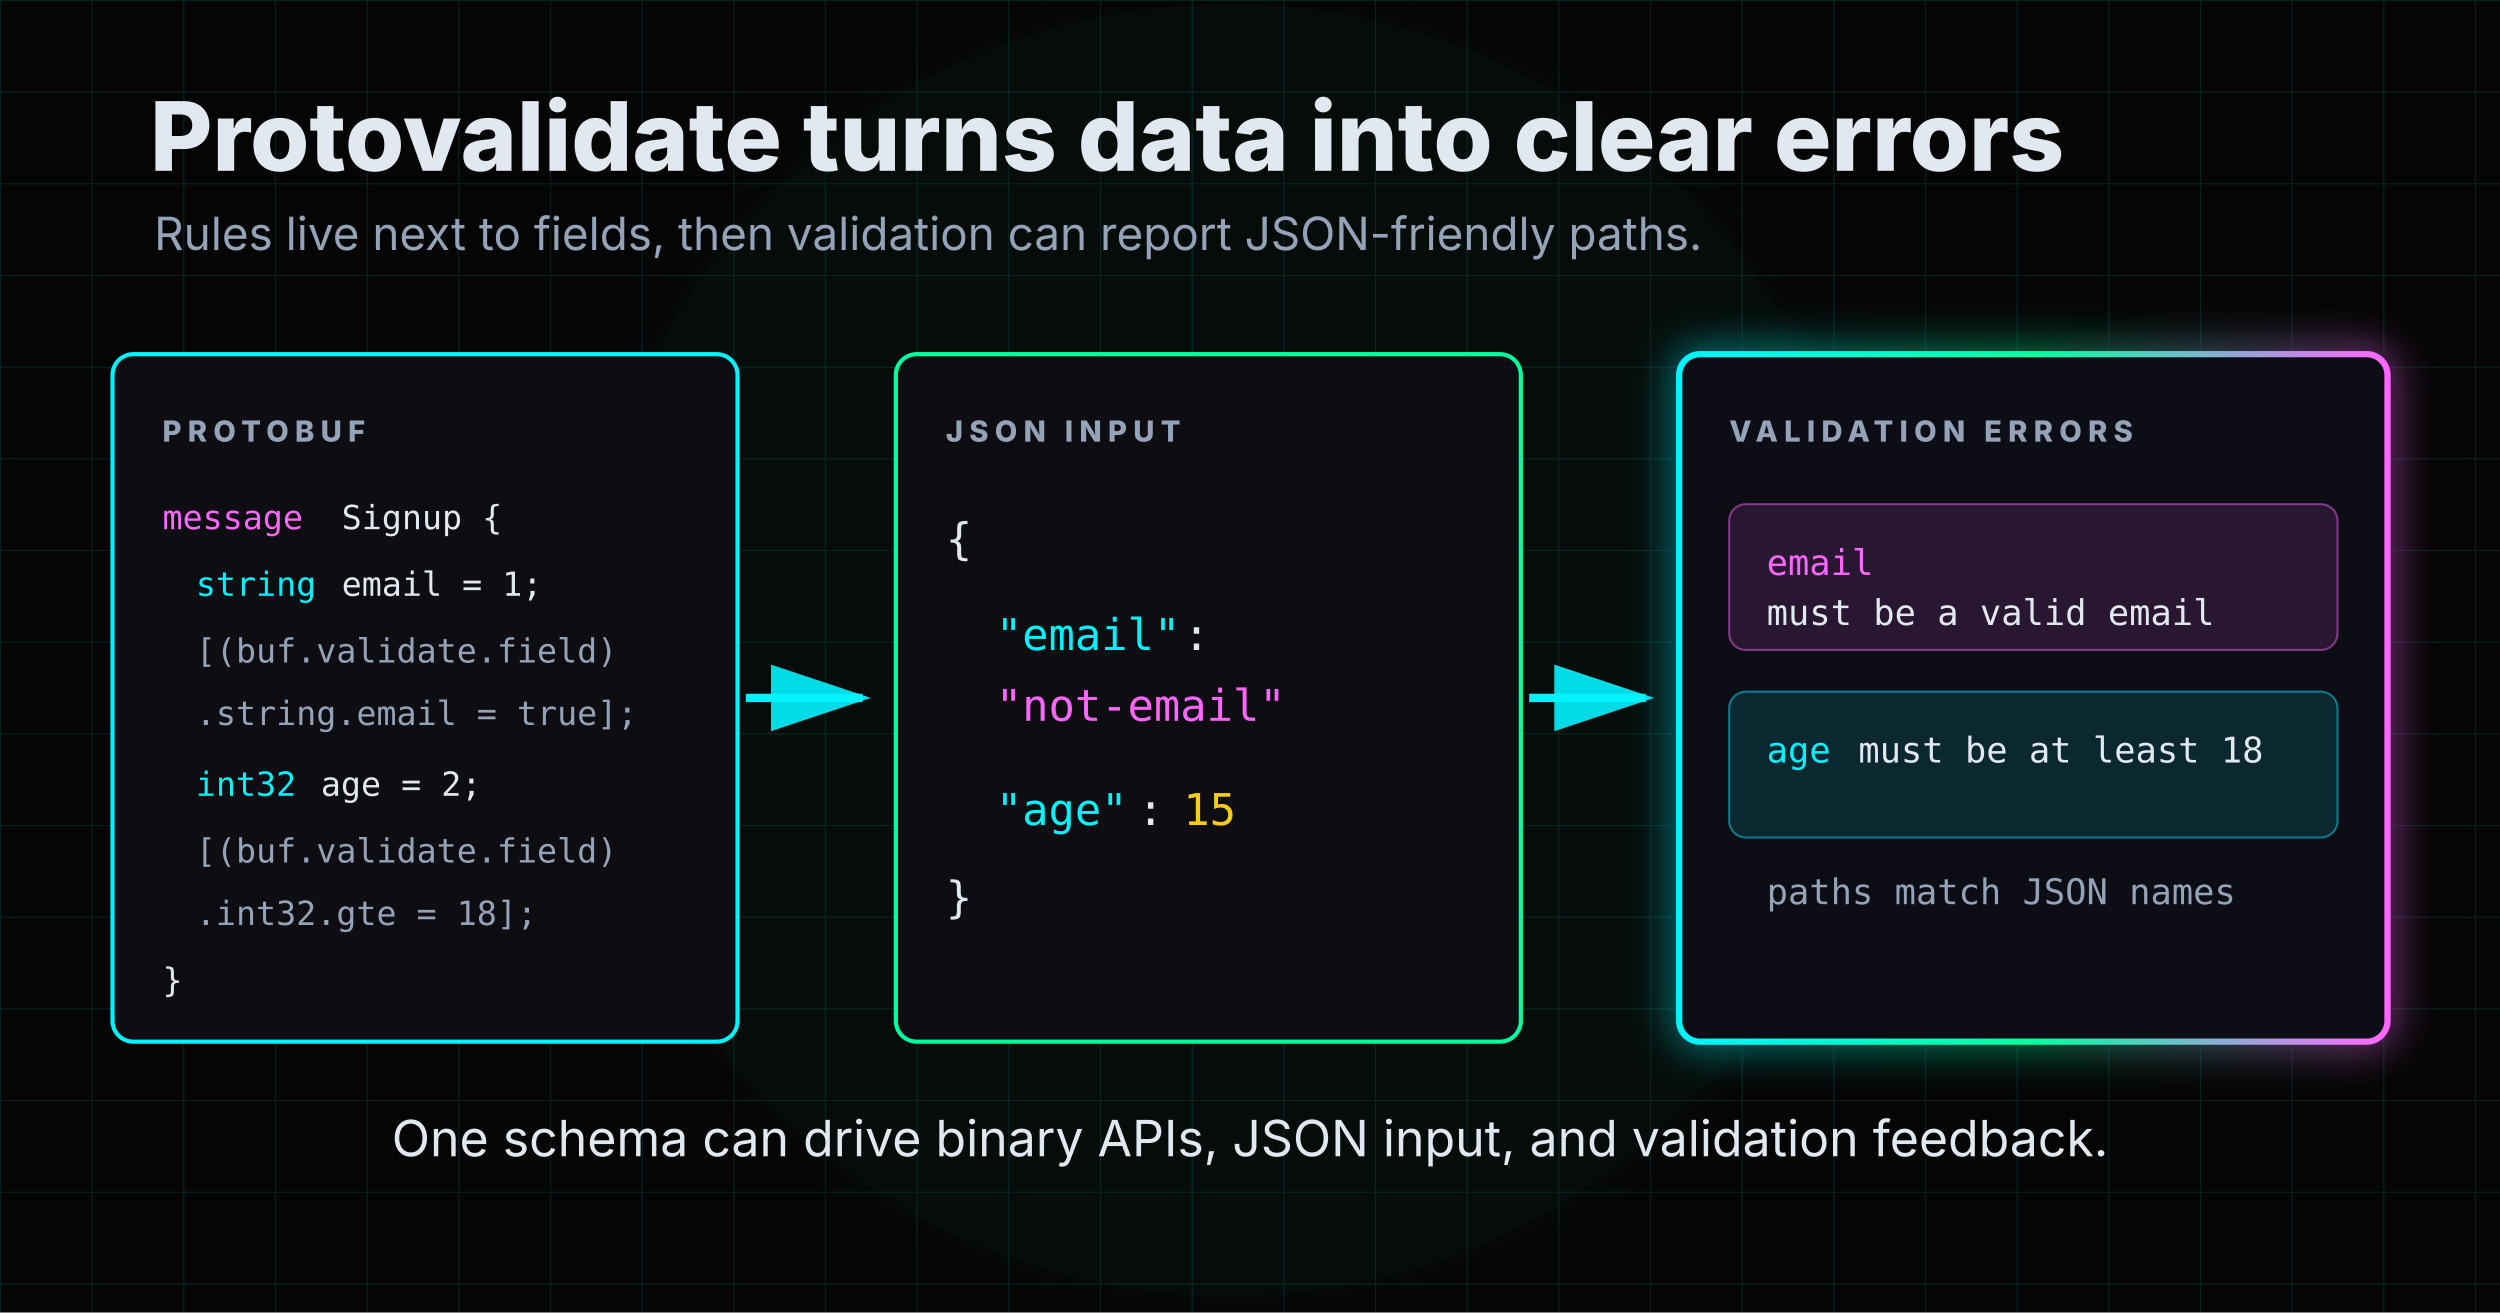
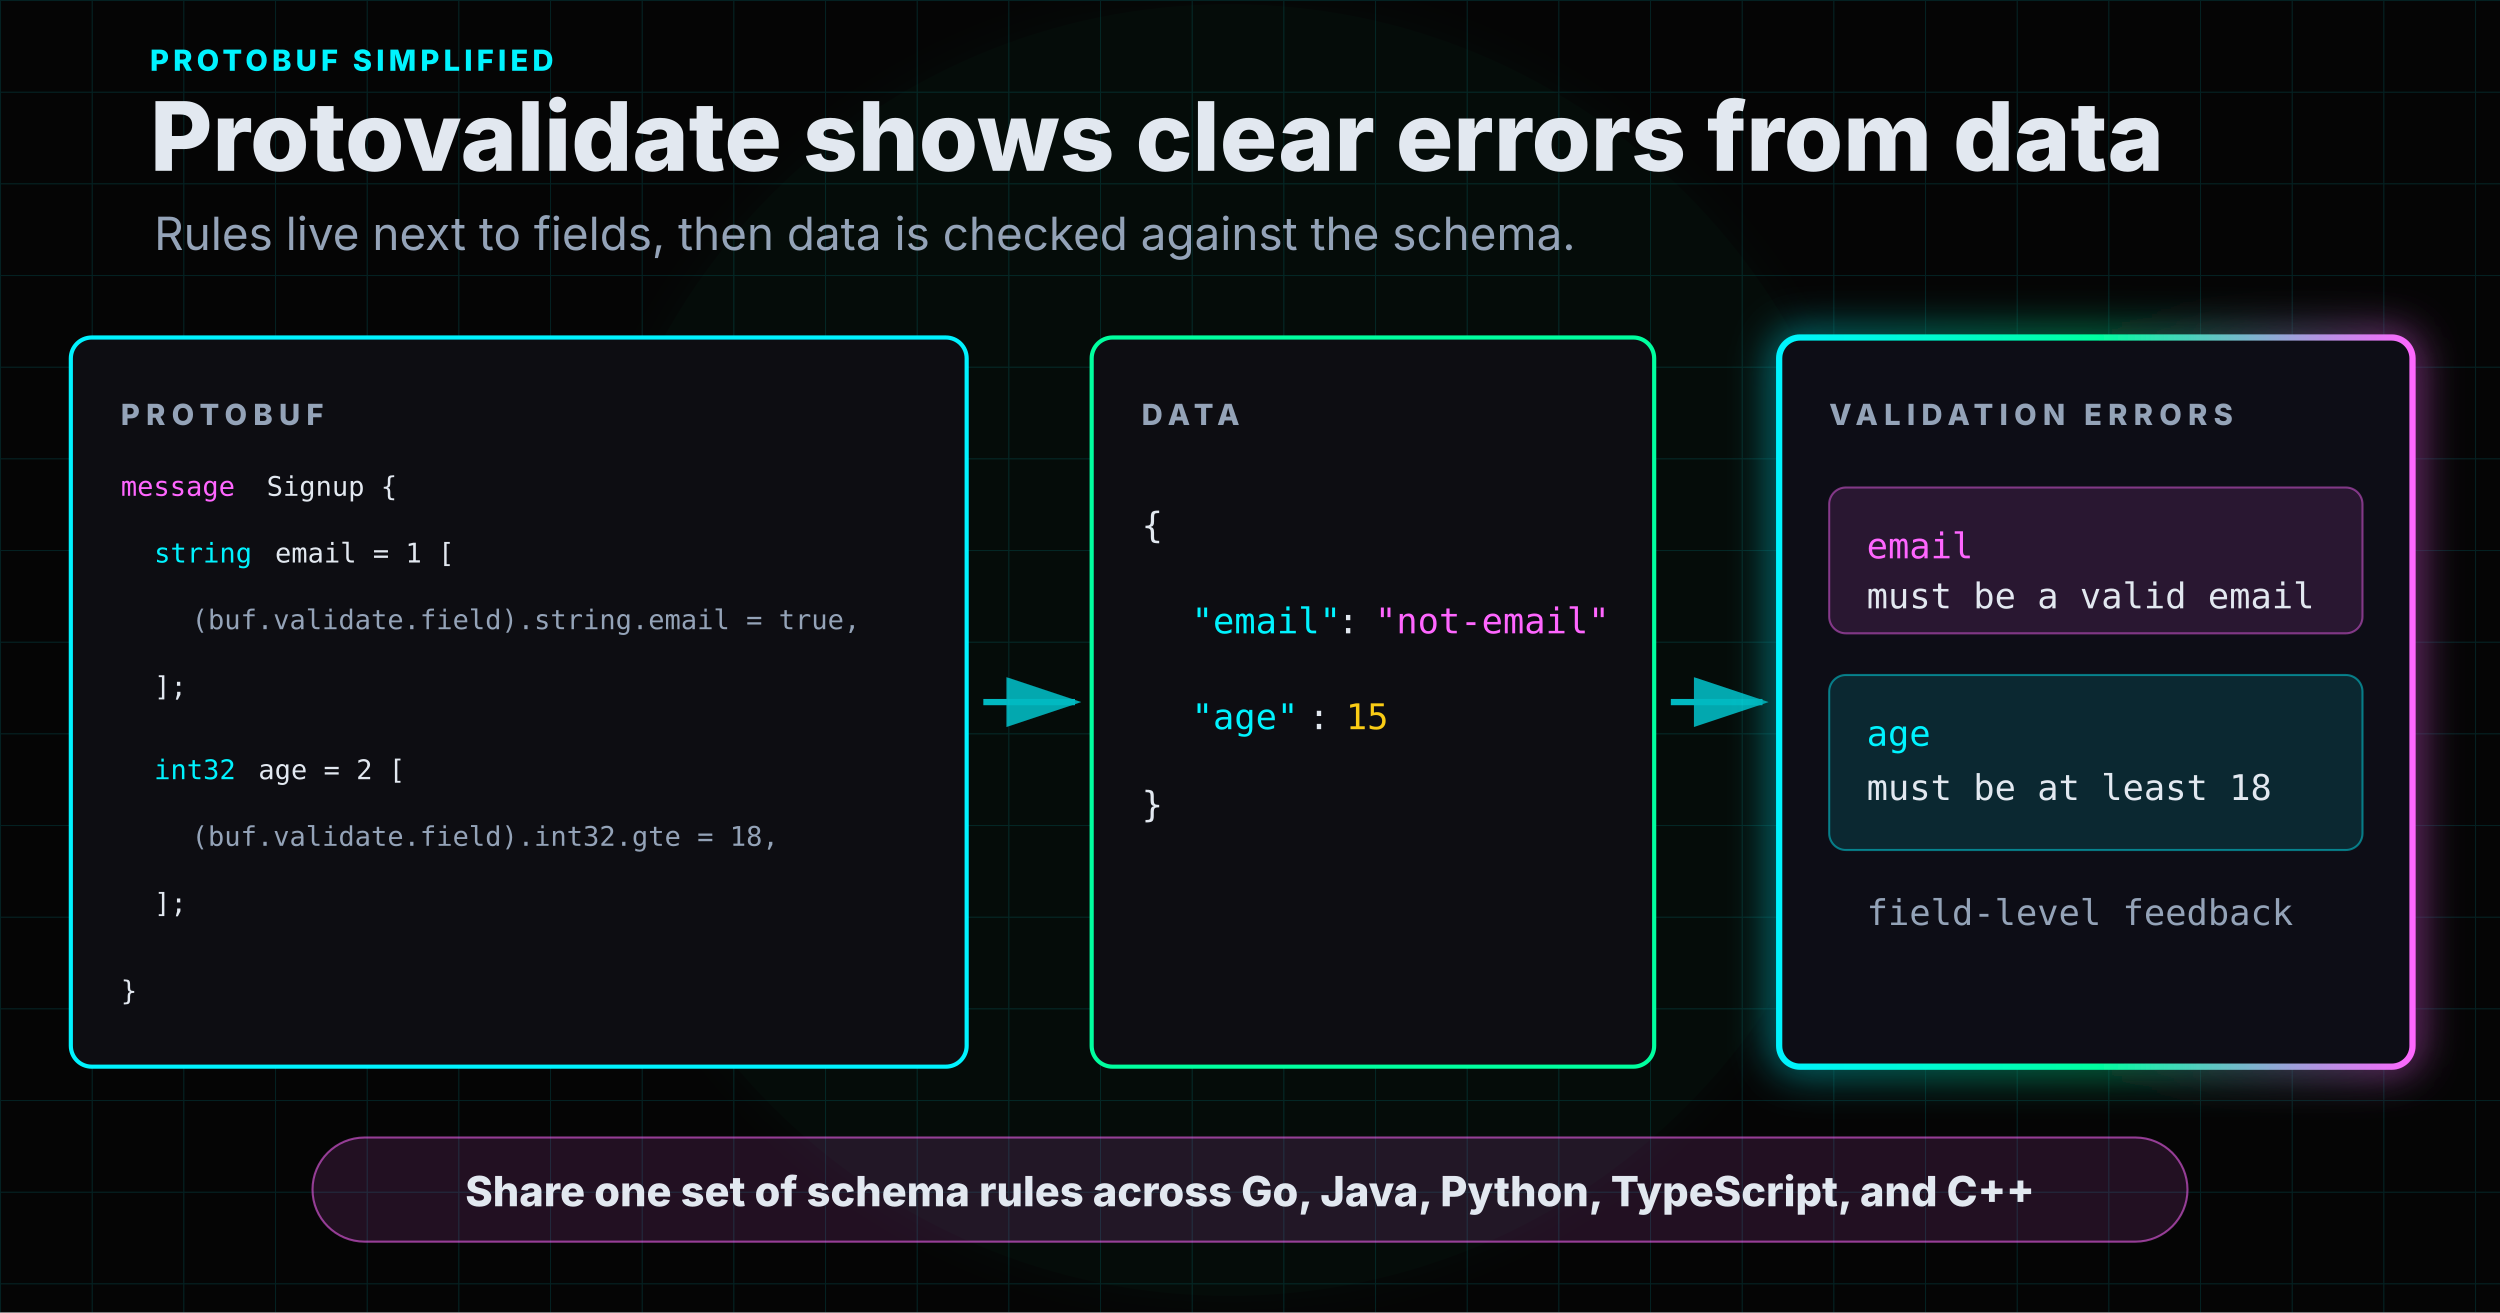
<svg xmlns="http://www.w3.org/2000/svg" viewBox="0 0 1200 630" font-family="Inter, ui-sans-serif, system-ui, sans-serif">
  <defs>
    <linearGradient id="validate-gradient" x1="0%" y1="0%" x2="100%" y2="0%">
      <stop offset="0%" stop-color="#00f3ff" />
      <stop offset="50%" stop-color="#00ff9f" />
      <stop offset="100%" stop-color="#ff66ff" />
    </linearGradient>
    <filter id="validate-glow" x="-20%" y="-20%" width="140%" height="140%">
      <feGaussianBlur stdDeviation="10" result="blur" />
      <feComposite in="SourceGraphic" in2="blur" operator="over" />
    </filter>
    <marker id="validate-arrow" markerWidth="12" markerHeight="8" refX="11" refY="4" orient="auto">
      <polygon points="0 0, 12 4, 0 8" fill="#00f3ff" opacity="0.9" />
    </marker>
    <pattern id="validate-grid" width="44" height="44" patternUnits="userSpaceOnUse">
      <path d="M 44 0 L 0 0 0 44" fill="none" stroke="#00f3ff" stroke-width="1" opacity="0.12" />
    </pattern>
  </defs>
  <rect width="1200" height="630" fill="#050505" />
  <rect width="1200" height="630" fill="url(#validate-grid)" />
  <circle cx="590" cy="312" r="310" fill="#00ff9f" opacity="0.03" filter="url(#validate-glow)" />
-   <text x="72" y="82" fill="#e2e8f0" font-size="46" font-weight="800">Protovalidate turns data into clear errors</text>
-   <text x="74" y="120" fill="#94a3b8" font-size="22">Rules live next to fields, then validation can report JSON-friendly paths.</text>
-   <g transform="translate(54 170)">
-     <rect width="300" height="330" rx="10" fill="#0d0d12" stroke="#00f3ff" stroke-width="2" />
+   <text x="72" y="82" fill="#e2e8f0" font-size="46" font-weight="800">Protovalidate shows clear errors from data</text>
+   <text x="74" y="120" fill="#94a3b8" font-size="22">Rules live next to fields, then data is checked against the schema.</text>
+   <text x="72" y="34" fill="#00f3ff" font-size="14" font-weight="800" letter-spacing="2">PROTOBUF SIMPLIFIED</text>
+   <g transform="translate(34 162)">
+     <rect width="430" height="350" rx="10" fill="#0d0d12" stroke="#00f3ff" stroke-width="2" />
    <text x="24" y="42" fill="#94a3b8" font-size="14" font-weight="800" letter-spacing="3">PROTOBUF</text>
-     <g font-family="ui-monospace, SFMono-Regular, Menlo, monospace" font-size="16">
-       <text x="24" y="84" fill="#ff66ff">message</text>
-       <text x="110" y="84" fill="#e2e8f0">Signup {</text>
-       <text x="40" y="116" fill="#00f3ff">string</text>
-       <text x="110" y="116" fill="#e2e8f0">email = 1;</text>
-       <text x="40" y="148" fill="#94a3b8">[(buf.validate.field)</text>
-       <text x="40" y="178" fill="#94a3b8">.string.email = true];</text>
+     <g font-family="ui-monospace, SFMono-Regular, Menlo, monospace" font-size="13">
+       <text x="24" y="76" fill="#ff66ff">message</text>
+       <text x="94" y="76" fill="#e2e8f0">Signup {</text>
+       <text x="40" y="108" fill="#00f3ff">string</text>
+       <text x="98" y="108" fill="#e2e8f0">email = 1 [</text>
+       <text x="58" y="140" fill="#94a3b8">(buf.validate.field).string.email = true,</text>
+       <text x="40" y="172" fill="#e2e8f0">];</text>
      <text x="40" y="212" fill="#00f3ff">int32</text>
-       <text x="100" y="212" fill="#e2e8f0">age = 2;</text>
-       <text x="40" y="244" fill="#94a3b8">[(buf.validate.field)</text>
-       <text x="40" y="274" fill="#94a3b8">.int32.gte = 18];</text>
-       <text x="24" y="306" fill="#e2e8f0">}</text>
+       <text x="90" y="212" fill="#e2e8f0">age = 2 [</text>
+       <text x="58" y="244" fill="#94a3b8">(buf.validate.field).int32.gte = 18,</text>
+       <text x="40" y="276" fill="#e2e8f0">];</text>
+       <text x="24" y="318" fill="#e2e8f0">}</text>
    </g>
  </g>
-   <path d="M 358 335 L 414 335" fill="none" stroke="#00f3ff" stroke-width="4" marker-end="url(#validate-arrow)" />
-   <g transform="translate(430 170)">
-     <rect width="300" height="330" rx="10" fill="#0d0d12" stroke="#00ff9f" stroke-width="2" />
-     <text x="24" y="42" fill="#94a3b8" font-size="14" font-weight="800" letter-spacing="3">JSON INPUT</text>
-     <g font-family="ui-monospace, SFMono-Regular, Menlo, monospace" font-size="21">
+   <path d="M 472 337 L 516 337" fill="none" stroke="#00f3ff" stroke-width="3" marker-end="url(#validate-arrow)" opacity="0.75" />
+   <g transform="translate(524 162)">
+     <rect width="270" height="350" rx="10" fill="#0d0d12" stroke="#00ff9f" stroke-width="2" />
+     <text x="24" y="42" fill="#94a3b8" font-size="14" font-weight="800" letter-spacing="3">DATA</text>
+     <g font-family="ui-monospace, SFMono-Regular, Menlo, monospace" font-size="17">
      <text x="24" y="96" fill="#e2e8f0">{</text>
      <text x="48" y="142" fill="#00f3ff">"email"</text>
-       <text x="138" y="142" fill="#e2e8f0">:</text>
-       <text x="48" y="176" fill="#ff66ff">"not-email"</text>
-       <text x="48" y="226" fill="#00f3ff">"age"</text>
-       <text x="116" y="226" fill="#e2e8f0">:</text>
-       <text x="138" y="226" fill="#facc15">15</text>
-       <text x="24" y="268" fill="#e2e8f0">}</text>
+       <text x="118" y="142" fill="#e2e8f0">:</text>
+       <text x="136" y="142" fill="#ff66ff">"not-email"</text>
+       <text x="48" y="188" fill="#00f3ff">"age"</text>
+       <text x="104" y="188" fill="#e2e8f0">:</text>
+       <text x="122" y="188" fill="#facc15">15</text>
+       <text x="24" y="230" fill="#e2e8f0">}</text>
    </g>
  </g>
-   <path d="M 734 335 L 790 335" fill="none" stroke="#00f3ff" stroke-width="4" marker-end="url(#validate-arrow)" />
-   <g transform="translate(806 170)">
-     <rect width="340" height="330" rx="10" fill="#0d0d12" stroke="url(#validate-gradient)" stroke-width="3" filter="url(#validate-glow)" />
+   <path d="M 802 337 L 846 337" fill="none" stroke="#00f3ff" stroke-width="3" marker-end="url(#validate-arrow)" opacity="0.75" />
+   <g transform="translate(854 162)">
+     <rect width="304" height="350" rx="10" fill="#0d0d12" stroke="url(#validate-gradient)" stroke-width="3" filter="url(#validate-glow)" />
    <text x="24" y="42" fill="#94a3b8" font-size="14" font-weight="800" letter-spacing="3">VALIDATION ERRORS</text>
    <g font-family="ui-monospace, SFMono-Regular, Menlo, monospace" font-size="17">
-       <rect x="24" y="72" width="292" height="70" rx="8" fill="#ff66ff" fill-opacity="0.12" stroke="#ff66ff" stroke-opacity="0.45" />
+       <rect x="24" y="72" width="256" height="70" rx="8" fill="#ff66ff" fill-opacity="0.12" stroke="#ff66ff" stroke-opacity="0.45" />
      <text x="42" y="106" fill="#ff66ff">email</text>
      <text x="42" y="130" fill="#e2e8f0">must be a valid email</text>
-       <rect x="24" y="162" width="292" height="70" rx="8" fill="#00f3ff" fill-opacity="0.12" stroke="#00f3ff" stroke-opacity="0.45" />
+       <rect x="24" y="162" width="256" height="84" rx="8" fill="#00f3ff" fill-opacity="0.12" stroke="#00f3ff" stroke-opacity="0.45" />
      <text x="42" y="196" fill="#00f3ff">age</text>
-       <text x="86" y="196" fill="#e2e8f0">must be at least 18</text>
-       <text x="42" y="264" fill="#94a3b8">paths match JSON names</text>
+       <text x="42" y="222" fill="#e2e8f0">must be at least 18</text>
+       <text x="42" y="282" fill="#94a3b8">field-level feedback</text>
    </g>
  </g>
-   <text x="600" y="555" fill="#e2e8f0" font-size="24" text-anchor="middle">One schema can drive binary APIs, JSON input, and validation feedback.</text>
+   <g transform="translate(150 546)">
+     <rect width="900" height="50" rx="25" fill="#ff66ff" fill-opacity="0.12" stroke="#ff66ff" stroke-opacity="0.55" />
+     <text x="450" y="33" fill="#e2e8f0" font-size="20" font-weight="800" text-anchor="middle">Share one set of schema rules across Go, Java, Python, TypeScript, and C++</text>
+   </g>
</svg>
